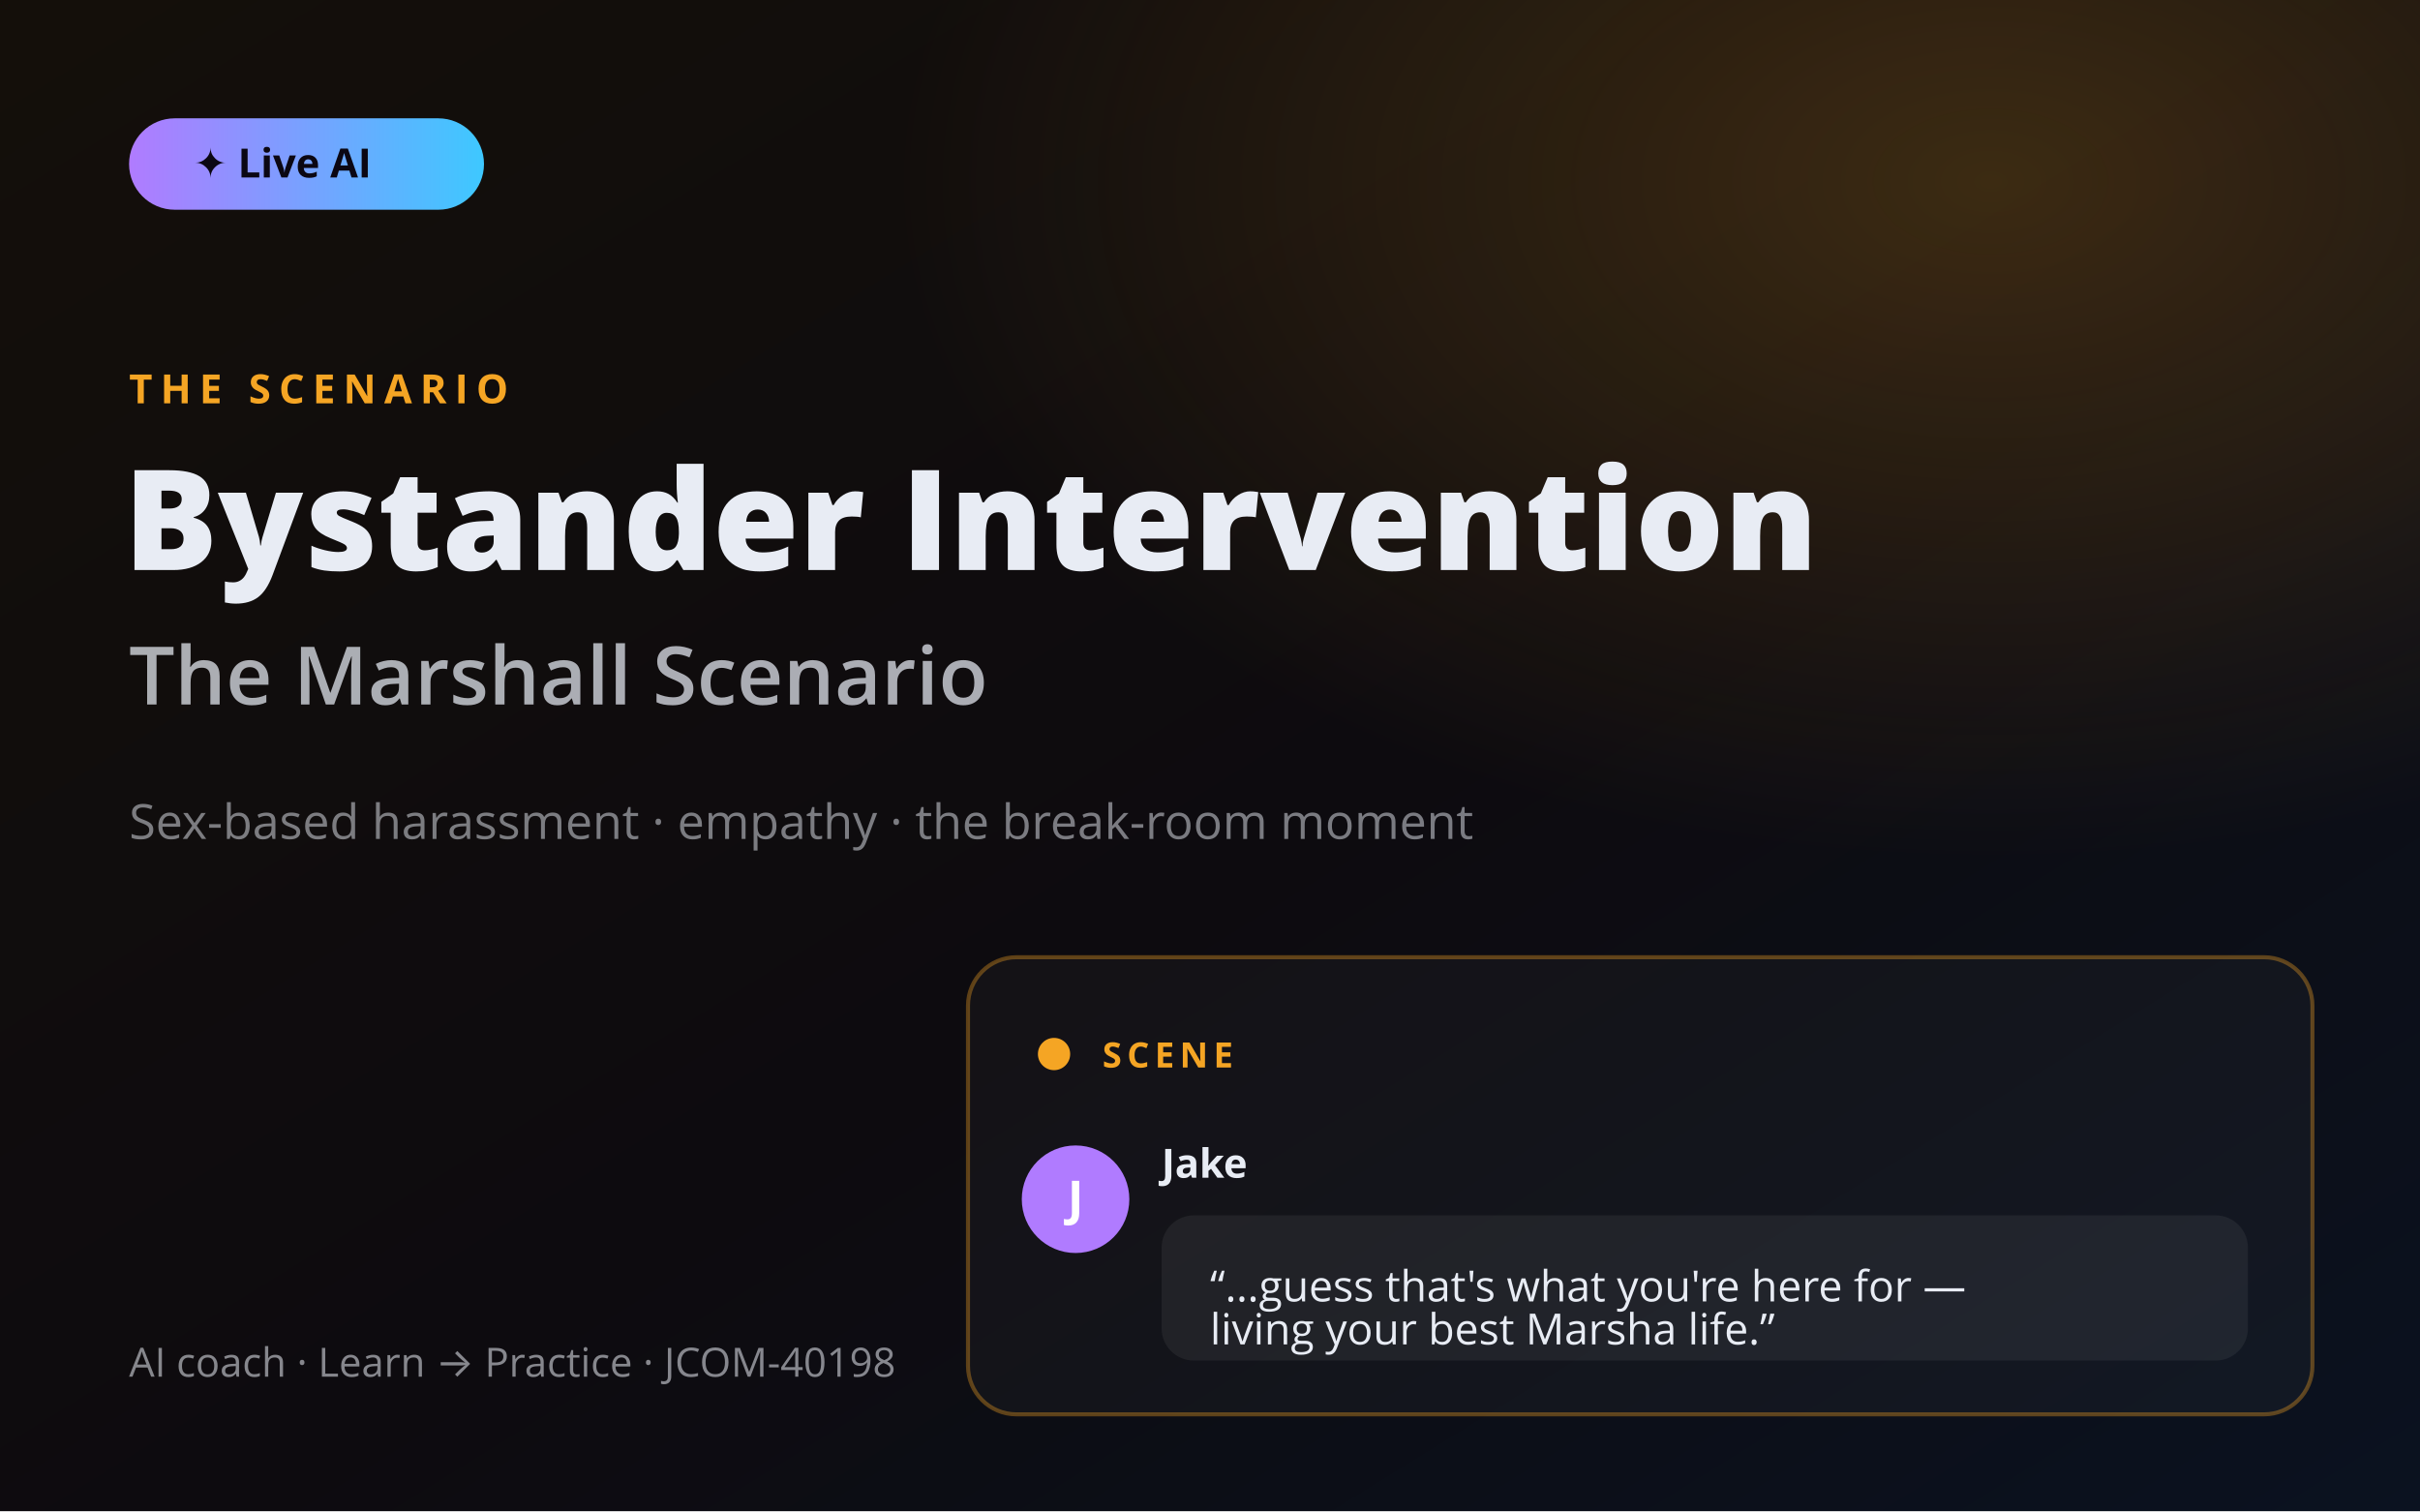
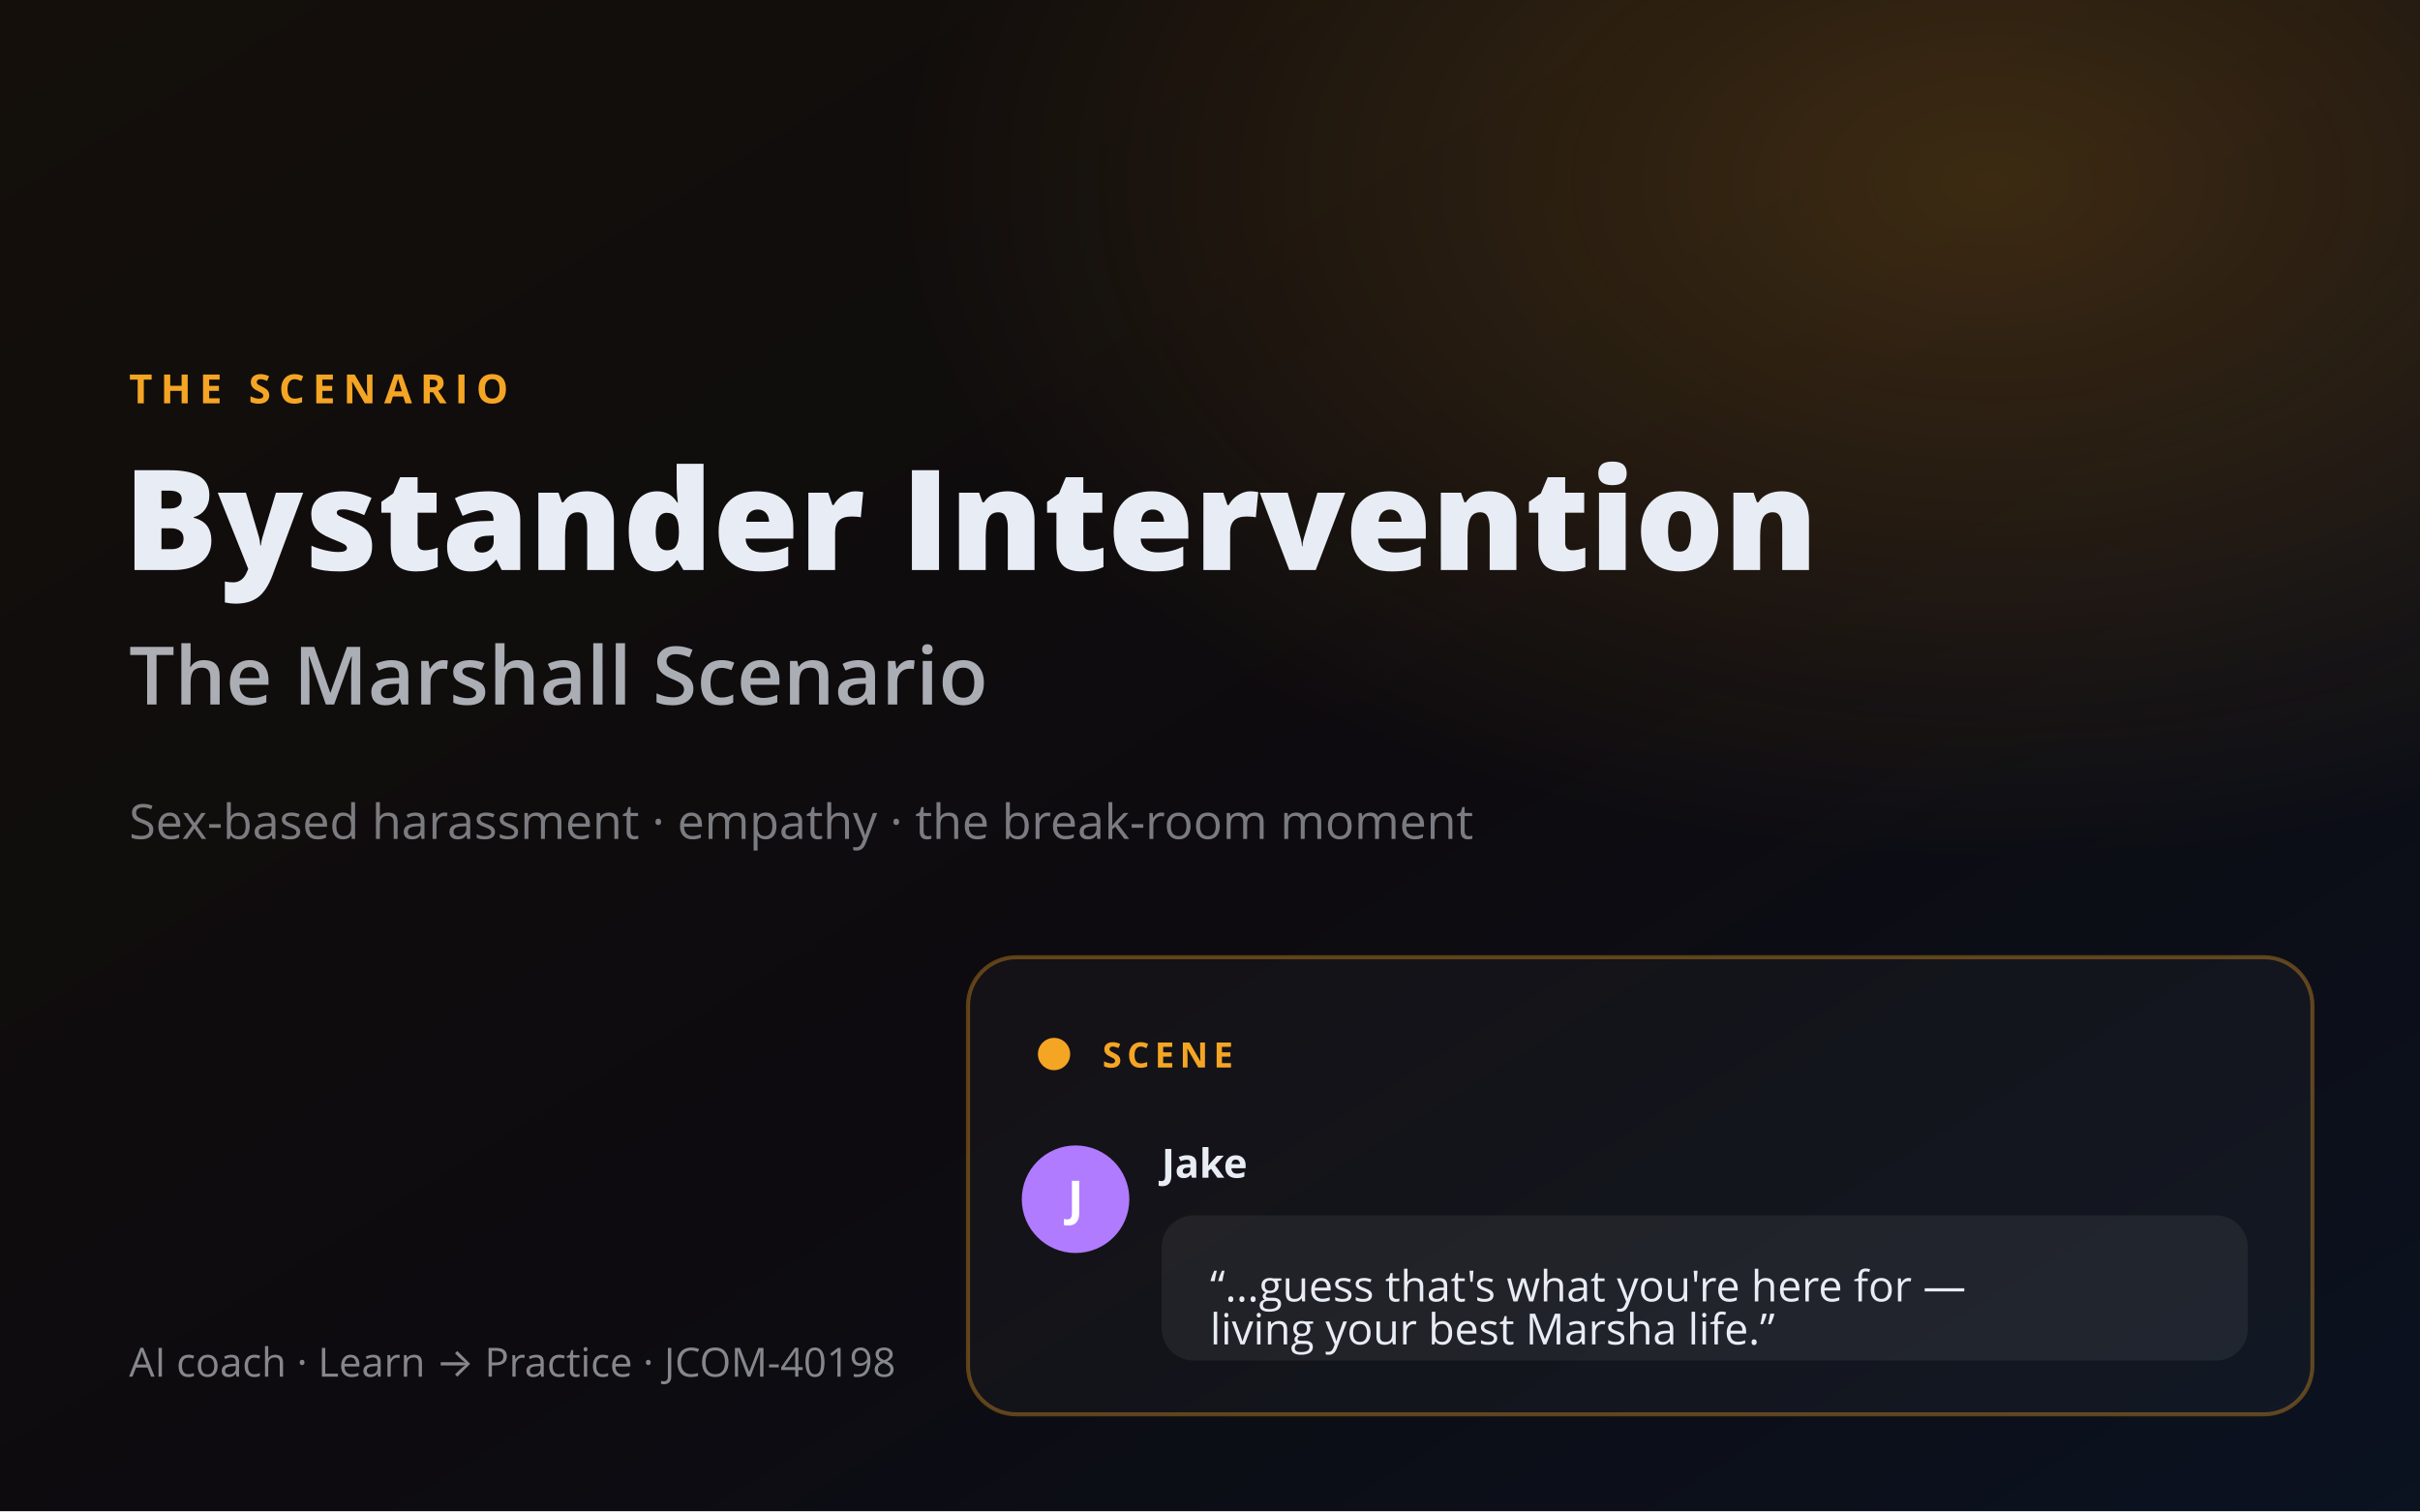
<svg xmlns="http://www.w3.org/2000/svg" width="900" height="562" viewBox="0 0 900 562" role="img" aria-label="Bystander Intervention: The Marshall Scenario — Live AI conversation practice">
  <defs>
    <linearGradient id="bg" x1="0" y1="0" x2="1" y2="1">
      <stop offset="0" stop-color="#140f0a" />
      <stop offset="0.55" stop-color="#0d0b0f" />
      <stop offset="1" stop-color="#0b1220" />
    </linearGradient>
    <radialGradient id="glow" cx="0.82" cy="0.12" r="0.9">
      <stop offset="0" stop-color="#f5a524" stop-opacity="0.20" />
      <stop offset="0.5" stop-color="#f5a524" stop-opacity="0" />
    </radialGradient>
-     <linearGradient id="chip" x1="0" y1="0" x2="1" y2="0">
-       <stop offset="0" stop-color="#b07bff" />
-       <stop offset="1" stop-color="#3ec8ff" />
-     </linearGradient>
    <style>
      .fnt { font-family: "Open Sans", -apple-system, BlinkMacSystemFont, "Segoe UI", system-ui, sans-serif; }
    </style>
  </defs>
  <rect width="900" height="562" fill="url(#bg)" />
  <rect width="900" height="562" fill="url(#glow)" />
-   <g class="fnt">
-     <rect x="48" y="44" width="132" height="34" rx="17" fill="url(#chip)" />
-     <text x="72" y="66" font-size="15" font-weight="700" fill="#0b0713">✦ Live AI</text>
-   </g>
  <g class="fnt" fill="#e8ecf4">
    <text x="48" y="150" font-size="15" letter-spacing="3" fill="#f5a524" font-weight="700">THE SCENARIO</text>
    <text x="46" y="212" font-size="52" font-weight="800">Bystander Intervention</text>
    <text x="48" y="262" font-size="30" font-weight="600" fill="rgba(232,236,244,0.72)">The Marshall Scenario</text>
    <text x="48" y="312" font-size="18" fill="rgba(232,236,244,0.5)">Sex-based harassment · empathy · the break-room moment</text>
  </g>
  <g class="fnt">
    <rect x="360" y="356" width="500" height="170" rx="18" fill="rgba(255,255,255,0.03)" stroke="rgba(245,165,36,0.35)" stroke-width="1.5" />
    <circle cx="392" cy="392" r="6" fill="#f5a524" />
    <text x="410" y="397" font-size="13" letter-spacing="2" fill="#f5a524" font-weight="700">SCENE</text>
    <circle cx="400" cy="446" r="20" fill="#b07bff" />
    <text x="400" y="452" font-size="18" font-weight="700" fill="#fff" text-anchor="middle">J</text>
    <text x="432" y="438" font-size="15" font-weight="700" fill="#e8ecf4">Jake</text>
    <rect x="432" y="452" width="404" height="54" rx="12" fill="rgba(255,255,255,0.06)" />
    <text x="450" y="484" font-size="16" fill="#e8ecf4">“…guess that's what you're here for —</text>
    <text x="450" y="500" font-size="16" fill="#e8ecf4">living your best Marsha life.”</text>
  </g>
  <g class="fnt">
    <text x="48" y="512" font-size="15" fill="rgba(232,236,244,0.55)">AI coach · Learn → Practice · JCOM-40198</text>
  </g>
</svg>
